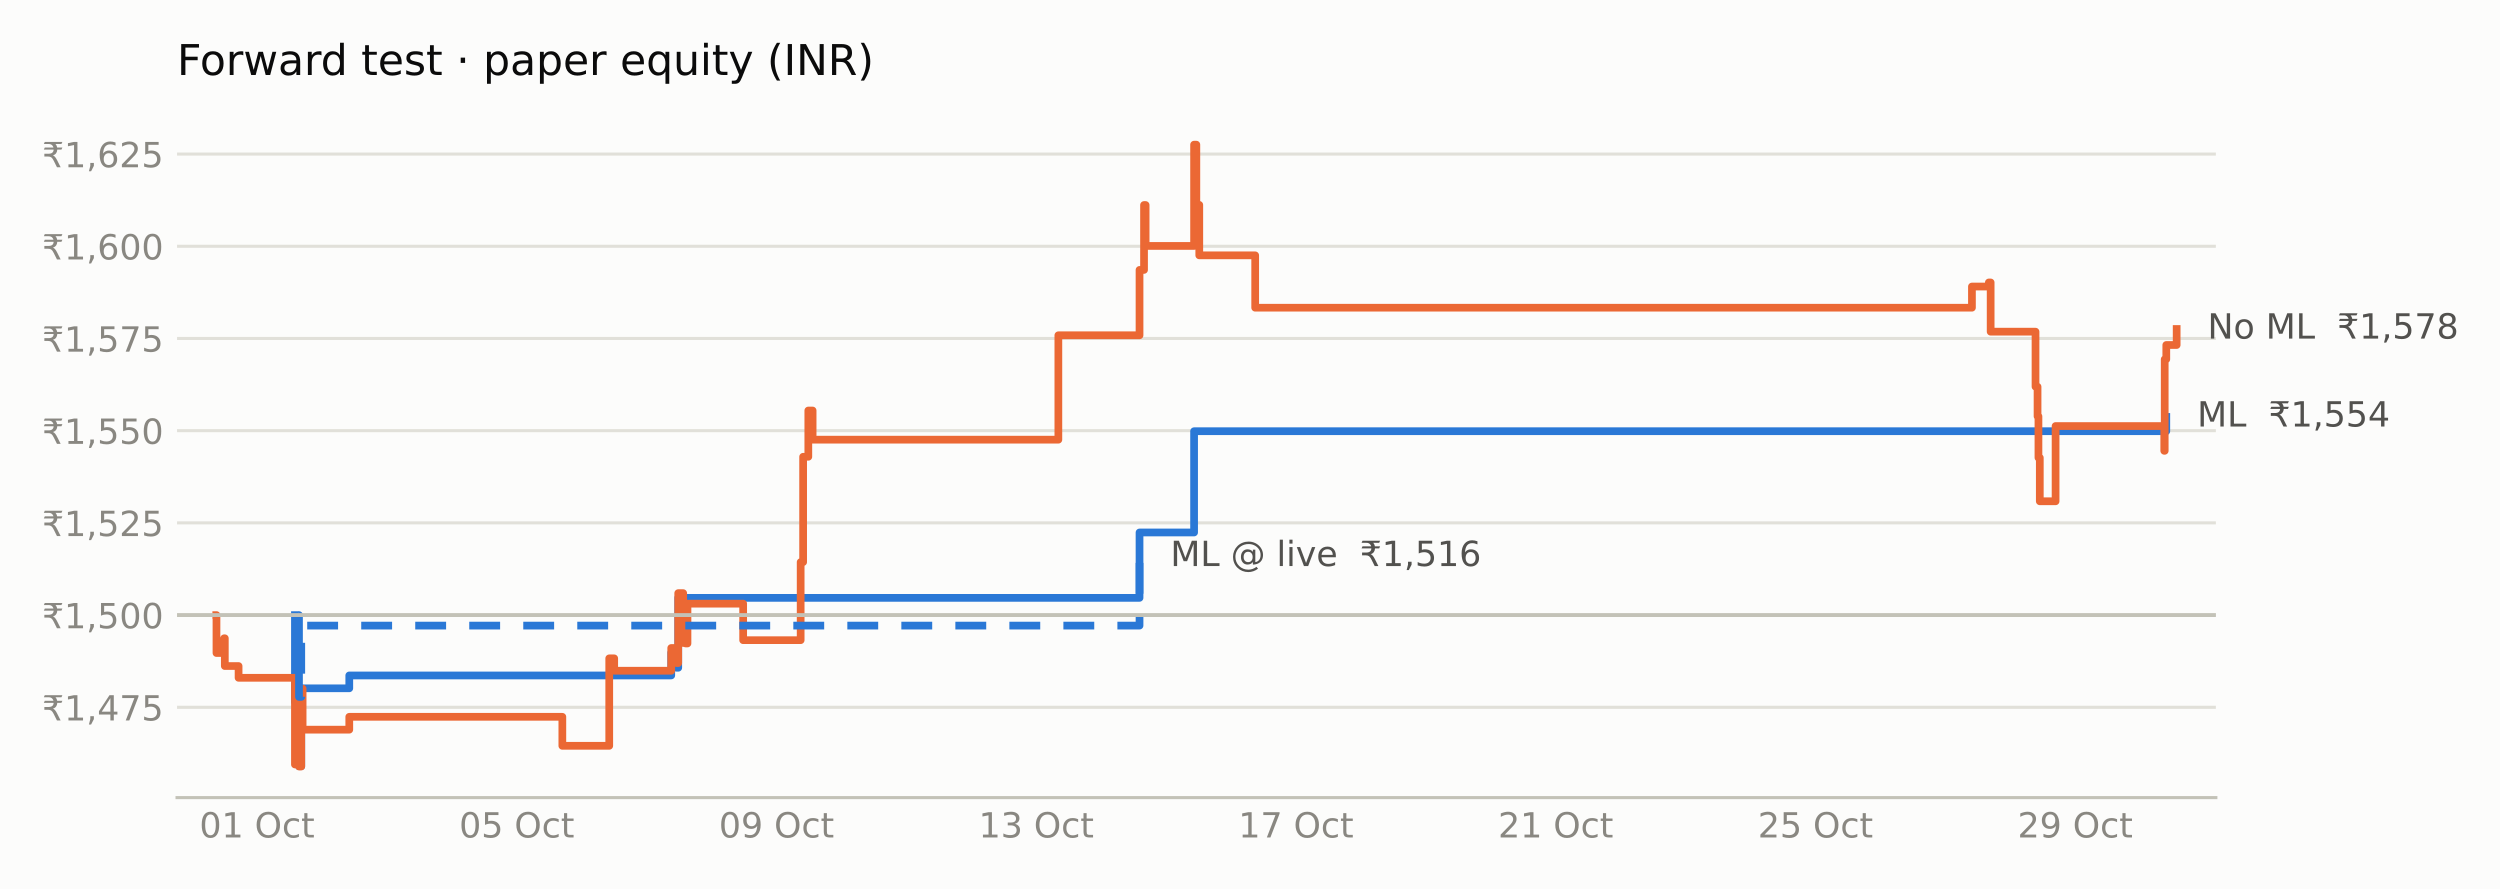
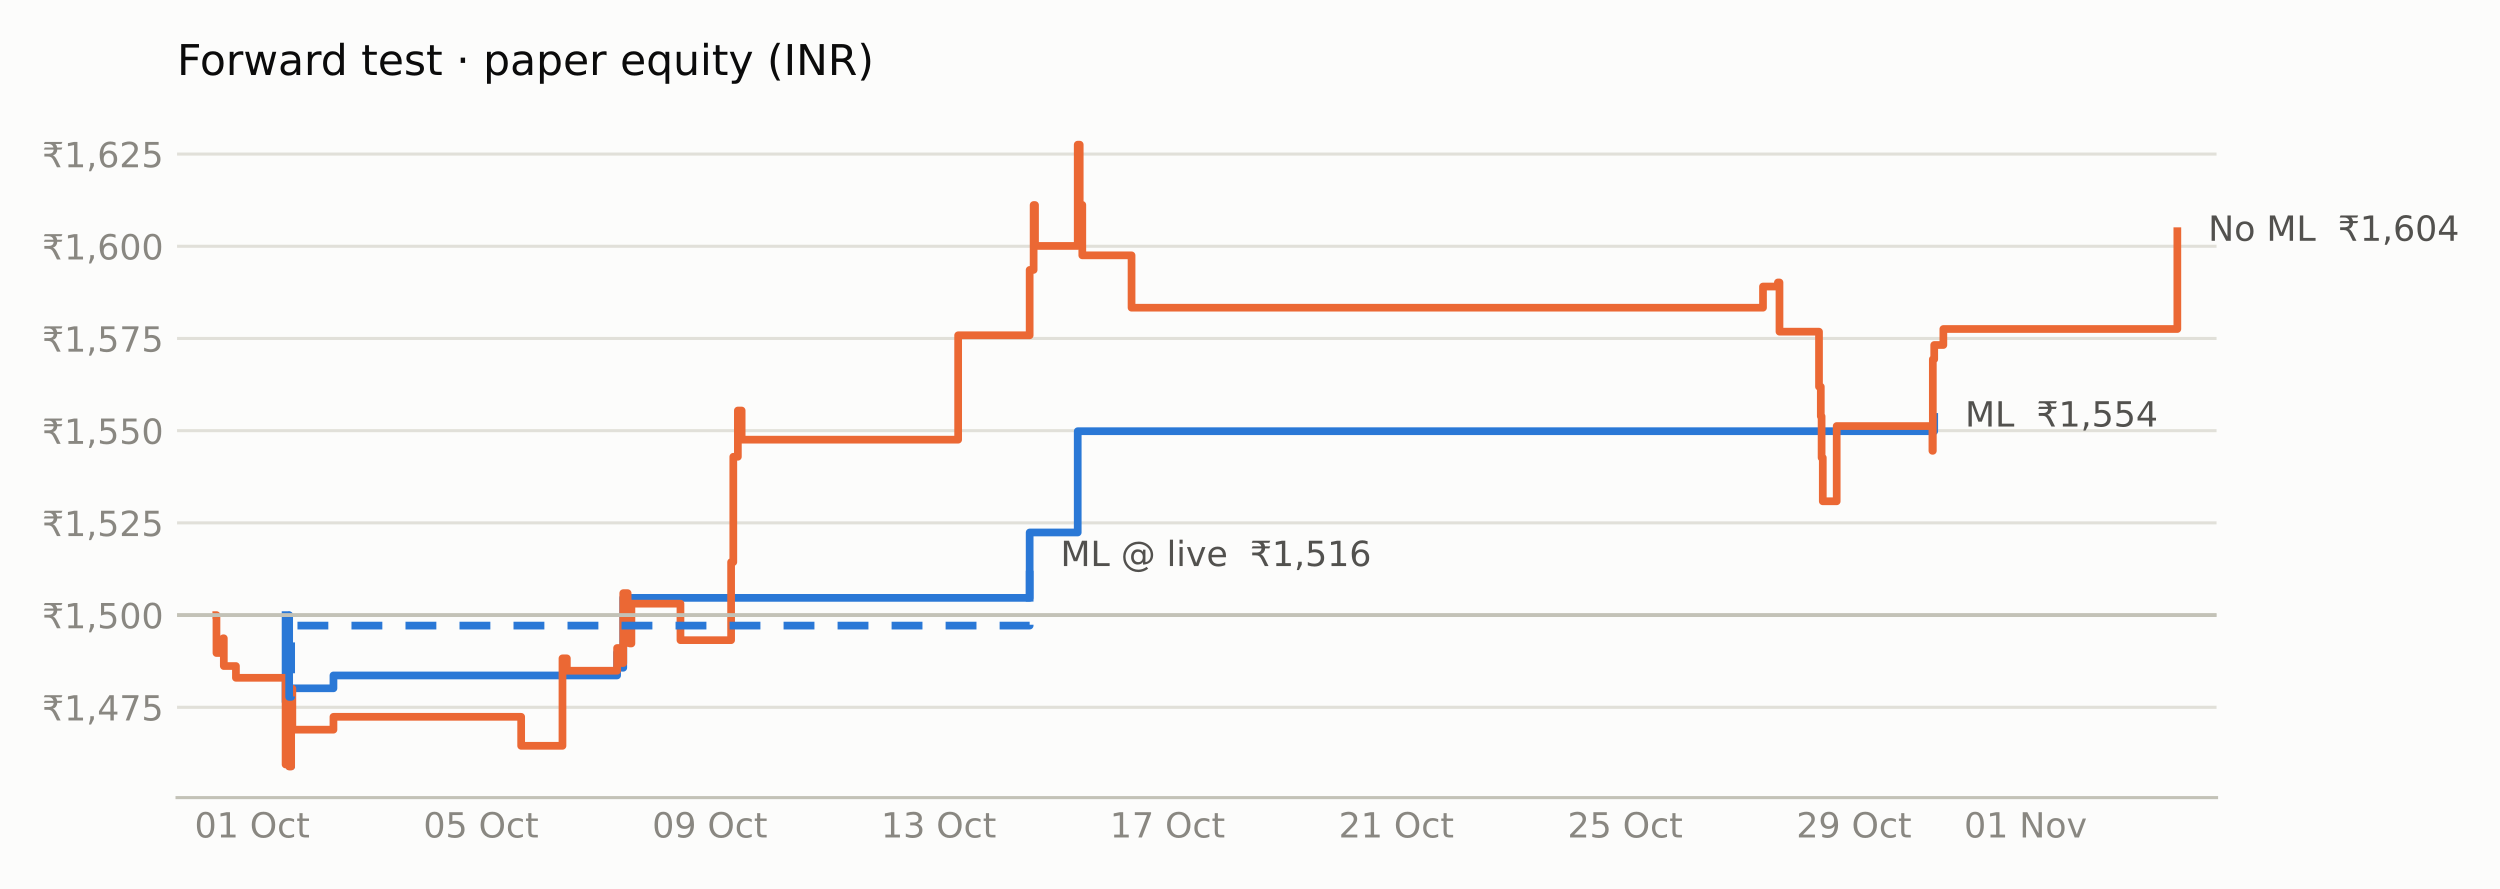
<svg xmlns="http://www.w3.org/2000/svg" xmlns:xlink="http://www.w3.org/1999/xlink" width="648pt" height="230.4pt" viewBox="0 0 648 230.4" version="1.1">
  <defs>
    <style type="text/css">*{stroke-linejoin: round; stroke-linecap: butt}</style>
  </defs>
  <g id="figure_1">
    <g id="patch_1">
      <path d="M 0 230.4  L 648 230.4  L 648 0  L 0 0  z " style="fill: #fcfcfb" />
    </g>
    <g id="axes_1">
      <g id="patch_2">
-         <path d="M 45.89 206.74  L 574.352 206.74  L 574.352 29.44  L 45.89 29.44  z " style="fill: #fcfcfb" />
+         <path d="M 45.89 206.74  L 574.532 206.74  L 574.532 29.44  L 45.89 29.44  z " style="fill: #fcfcfb" />
      </g>
      <g id="matplotlib.axis_1">
        <g id="xtick_1">
          <g id="line2d_1" />
          <g id="text_1">
-             <g style="fill: #898781" transform="translate(51.69321 217.0786) scale(0.09 -0.09)">
+             <g style="fill: #898781" transform="translate(50.43777 217.0786) scale(0.09 -0.09)">
              <defs>
                <path id="DejaVuSans-30" d="M 2034 4250  Q 1547 4250 1301 3770  Q 1056 3291 1056 2328  Q 1056 1369 1301 889  Q 1547 409 2034 409  Q 2525 409 2770 889  Q 3016 1369 3016 2328  Q 3016 3291 2770 3770  Q 2525 4250 2034 4250  z M 2034 4750  Q 2819 4750 3233 4129  Q 3647 3509 3647 2328  Q 3647 1150 3233 529  Q 2819 -91 2034 -91  Q 1250 -91 836 529  Q 422 1150 422 2328  Q 422 3509 836 4129  Q 1250 4750 2034 4750  z " transform="scale(0.015625)" />
                <path id="DejaVuSans-31" d="M 794 531  L 1825 531  L 1825 4091  L 703 3866  L 703 4441  L 1819 4666  L 2450 4666  L 2450 531  L 3481 531  L 3481 0  L 794 0  L 794 531  z " transform="scale(0.015625)" />
                <path id="DejaVuSans-20" transform="scale(0.015625)" />
                <path id="DejaVuSans-4f" d="M 2522 4238  Q 1834 4238 1429 3725  Q 1025 3213 1025 2328  Q 1025 1447 1429 934  Q 1834 422 2522 422  Q 3209 422 3611 934  Q 4013 1447 4013 2328  Q 4013 3213 3611 3725  Q 3209 4238 2522 4238  z M 2522 4750  Q 3503 4750 4090 4092  Q 4678 3434 4678 2328  Q 4678 1225 4090 567  Q 3503 -91 2522 -91  Q 1538 -91 948 565  Q 359 1222 359 2328  Q 359 3434 948 4092  Q 1538 4750 2522 4750  z " transform="scale(0.015625)" />
                <path id="DejaVuSans-63" d="M 3122 3366  L 3122 2828  Q 2878 2963 2633 3030  Q 2388 3097 2138 3097  Q 1578 3097 1268 2742  Q 959 2388 959 1747  Q 959 1106 1268 751  Q 1578 397 2138 397  Q 2388 397 2633 464  Q 2878 531 3122 666  L 3122 134  Q 2881 22 2623 -34  Q 2366 -91 2075 -91  Q 1284 -91 818 406  Q 353 903 353 1747  Q 353 2603 823 3093  Q 1294 3584 2113 3584  Q 2378 3584 2631 3529  Q 2884 3475 3122 3366  z " transform="scale(0.015625)" />
                <path id="DejaVuSans-74" d="M 1172 4494  L 1172 3500  L 2356 3500  L 2356 3053  L 1172 3053  L 1172 1153  Q 1172 725 1289 603  Q 1406 481 1766 481  L 2356 481  L 2356 0  L 1766 0  Q 1100 0 847 248  Q 594 497 594 1153  L 594 3053  L 172 3053  L 172 3500  L 594 3500  L 594 4494  L 1172 4494  z " transform="scale(0.015625)" />
              </defs>
              <use xlink:href="#DejaVuSans-30" />
              <use xlink:href="#DejaVuSans-31" transform="translate(63.62305 0)" />
              <use xlink:href="#DejaVuSans-20" transform="translate(127.2461 0)" />
              <use xlink:href="#DejaVuSans-4f" transform="translate(159.0332 0)" />
              <use xlink:href="#DejaVuSans-63" transform="translate(237.7441 0)" />
              <use xlink:href="#DejaVuSans-74" transform="translate(292.7246 0)" />
            </g>
          </g>
        </g>
        <g id="xtick_2">
          <g id="line2d_2" />
          <g id="text_2">
-             <g style="fill: #898781" transform="translate(119.0162 217.0786) scale(0.09 -0.09)">
+             <g style="fill: #898781" transform="translate(109.7483 217.0786) scale(0.09 -0.09)">
              <defs>
                <path id="DejaVuSans-35" d="M 691 4666  L 3169 4666  L 3169 4134  L 1269 4134  L 1269 2991  Q 1406 3038 1543 3061  Q 1681 3084 1819 3084  Q 2600 3084 3056 2656  Q 3513 2228 3513 1497  Q 3513 744 3044 326  Q 2575 -91 1722 -91  Q 1428 -91 1123 -41  Q 819 9 494 109  L 494 744  Q 775 591 1075 516  Q 1375 441 1709 441  Q 2250 441 2565 725  Q 2881 1009 2881 1497  Q 2881 1984 2565 2268  Q 2250 2553 1709 2553  Q 1456 2553 1204 2497  Q 953 2441 691 2322  L 691 4666  z " transform="scale(0.015625)" />
              </defs>
              <use xlink:href="#DejaVuSans-30" />
              <use xlink:href="#DejaVuSans-35" transform="translate(63.62305 0)" />
              <use xlink:href="#DejaVuSans-20" transform="translate(127.2461 0)" />
              <use xlink:href="#DejaVuSans-4f" transform="translate(159.0332 0)" />
              <use xlink:href="#DejaVuSans-63" transform="translate(237.7441 0)" />
              <use xlink:href="#DejaVuSans-74" transform="translate(292.7246 0)" />
            </g>
          </g>
        </g>
        <g id="xtick_3">
          <g id="line2d_3" />
          <g id="text_3">
-             <g style="fill: #898781" transform="translate(186.3392 217.0786) scale(0.09 -0.09)">
+             <g style="fill: #898781" transform="translate(169.0589 217.0786) scale(0.09 -0.09)">
              <defs>
                <path id="DejaVuSans-39" d="M 703 97  L 703 672  Q 941 559 1184 500  Q 1428 441 1663 441  Q 2288 441 2617 861  Q 2947 1281 2994 2138  Q 2813 1869 2534 1725  Q 2256 1581 1919 1581  Q 1219 1581 811 2004  Q 403 2428 403 3163  Q 403 3881 828 4315  Q 1253 4750 1959 4750  Q 2769 4750 3195 4129  Q 3622 3509 3622 2328  Q 3622 1225 3098 567  Q 2575 -91 1691 -91  Q 1453 -91 1209 -44  Q 966 3 703 97  z M 1959 2075  Q 2384 2075 2632 2365  Q 2881 2656 2881 3163  Q 2881 3666 2632 3958  Q 2384 4250 1959 4250  Q 1534 4250 1286 3958  Q 1038 3666 1038 3163  Q 1038 2656 1286 2365  Q 1534 2075 1959 2075  z " transform="scale(0.015625)" />
              </defs>
              <use xlink:href="#DejaVuSans-30" />
              <use xlink:href="#DejaVuSans-39" transform="translate(63.62305 0)" />
              <use xlink:href="#DejaVuSans-20" transform="translate(127.2461 0)" />
              <use xlink:href="#DejaVuSans-4f" transform="translate(159.0332 0)" />
              <use xlink:href="#DejaVuSans-63" transform="translate(237.7441 0)" />
              <use xlink:href="#DejaVuSans-74" transform="translate(292.7246 0)" />
            </g>
          </g>
        </g>
        <g id="xtick_4">
          <g id="line2d_4" />
          <g id="text_4">
-             <g style="fill: #898781" transform="translate(253.6623 217.0786) scale(0.09 -0.09)">
+             <g style="fill: #898781" transform="translate(228.3694 217.0786) scale(0.09 -0.09)">
              <defs>
                <path id="DejaVuSans-33" d="M 2597 2516  Q 3050 2419 3304 2112  Q 3559 1806 3559 1356  Q 3559 666 3084 287  Q 2609 -91 1734 -91  Q 1441 -91 1130 -33  Q 819 25 488 141  L 488 750  Q 750 597 1062 519  Q 1375 441 1716 441  Q 2309 441 2620 675  Q 2931 909 2931 1356  Q 2931 1769 2642 2001  Q 2353 2234 1838 2234  L 1294 2234  L 1294 2753  L 1863 2753  Q 2328 2753 2575 2939  Q 2822 3125 2822 3475  Q 2822 3834 2567 4026  Q 2313 4219 1838 4219  Q 1578 4219 1281 4162  Q 984 4106 628 3988  L 628 4550  Q 988 4650 1302 4700  Q 1616 4750 1894 4750  Q 2613 4750 3031 4423  Q 3450 4097 3450 3541  Q 3450 3153 3228 2886  Q 3006 2619 2597 2516  z " transform="scale(0.015625)" />
              </defs>
              <use xlink:href="#DejaVuSans-31" />
              <use xlink:href="#DejaVuSans-33" transform="translate(63.62305 0)" />
              <use xlink:href="#DejaVuSans-20" transform="translate(127.2461 0)" />
              <use xlink:href="#DejaVuSans-4f" transform="translate(159.0332 0)" />
              <use xlink:href="#DejaVuSans-63" transform="translate(237.7441 0)" />
              <use xlink:href="#DejaVuSans-74" transform="translate(292.7246 0)" />
            </g>
          </g>
        </g>
        <g id="xtick_5">
          <g id="line2d_5" />
          <g id="text_5">
-             <g style="fill: #898781" transform="translate(320.9853 217.0786) scale(0.09 -0.09)">
+             <g style="fill: #898781" transform="translate(287.68 217.0786) scale(0.09 -0.09)">
              <defs>
                <path id="DejaVuSans-37" d="M 525 4666  L 3525 4666  L 3525 4397  L 1831 0  L 1172 0  L 2766 4134  L 525 4134  L 525 4666  z " transform="scale(0.015625)" />
              </defs>
              <use xlink:href="#DejaVuSans-31" />
              <use xlink:href="#DejaVuSans-37" transform="translate(63.62305 0)" />
              <use xlink:href="#DejaVuSans-20" transform="translate(127.2461 0)" />
              <use xlink:href="#DejaVuSans-4f" transform="translate(159.0332 0)" />
              <use xlink:href="#DejaVuSans-63" transform="translate(237.7441 0)" />
              <use xlink:href="#DejaVuSans-74" transform="translate(292.7246 0)" />
            </g>
          </g>
        </g>
        <g id="xtick_6">
          <g id="line2d_6" />
          <g id="text_6">
-             <g style="fill: #898781" transform="translate(388.3083 217.0786) scale(0.09 -0.09)">
+             <g style="fill: #898781" transform="translate(346.9905 217.0786) scale(0.09 -0.09)">
              <defs>
                <path id="DejaVuSans-32" d="M 1228 531  L 3431 531  L 3431 0  L 469 0  L 469 531  Q 828 903 1448 1529  Q 2069 2156 2228 2338  Q 2531 2678 2651 2914  Q 2772 3150 2772 3378  Q 2772 3750 2511 3984  Q 2250 4219 1831 4219  Q 1534 4219 1204 4116  Q 875 4013 500 3803  L 500 4441  Q 881 4594 1212 4672  Q 1544 4750 1819 4750  Q 2544 4750 2975 4387  Q 3406 4025 3406 3419  Q 3406 3131 3298 2873  Q 3191 2616 2906 2266  Q 2828 2175 2409 1742  Q 1991 1309 1228 531  z " transform="scale(0.015625)" />
              </defs>
              <use xlink:href="#DejaVuSans-32" />
              <use xlink:href="#DejaVuSans-31" transform="translate(63.62305 0)" />
              <use xlink:href="#DejaVuSans-20" transform="translate(127.2461 0)" />
              <use xlink:href="#DejaVuSans-4f" transform="translate(159.0332 0)" />
              <use xlink:href="#DejaVuSans-63" transform="translate(237.7441 0)" />
              <use xlink:href="#DejaVuSans-74" transform="translate(292.7246 0)" />
            </g>
          </g>
        </g>
        <g id="xtick_7">
          <g id="line2d_7" />
          <g id="text_7">
-             <g style="fill: #898781" transform="translate(455.6313 217.0786) scale(0.09 -0.09)">
+             <g style="fill: #898781" transform="translate(406.301 217.0786) scale(0.09 -0.09)">
              <use xlink:href="#DejaVuSans-32" />
              <use xlink:href="#DejaVuSans-35" transform="translate(63.62305 0)" />
              <use xlink:href="#DejaVuSans-20" transform="translate(127.2461 0)" />
              <use xlink:href="#DejaVuSans-4f" transform="translate(159.0332 0)" />
              <use xlink:href="#DejaVuSans-63" transform="translate(237.7441 0)" />
              <use xlink:href="#DejaVuSans-74" transform="translate(292.7246 0)" />
            </g>
          </g>
        </g>
        <g id="xtick_8">
          <g id="line2d_8" />
          <g id="text_8">
-             <g style="fill: #898781" transform="translate(522.9543 217.0786) scale(0.09 -0.09)">
+             <g style="fill: #898781" transform="translate(465.6116 217.0786) scale(0.09 -0.09)">
              <use xlink:href="#DejaVuSans-32" />
              <use xlink:href="#DejaVuSans-39" transform="translate(63.62305 0)" />
              <use xlink:href="#DejaVuSans-20" transform="translate(127.2461 0)" />
              <use xlink:href="#DejaVuSans-4f" transform="translate(159.0332 0)" />
              <use xlink:href="#DejaVuSans-63" transform="translate(237.7441 0)" />
              <use xlink:href="#DejaVuSans-74" transform="translate(292.7246 0)" />
            </g>
          </g>
        </g>
+         <g id="xtick_9">
+           <g id="line2d_9" />
+           <g id="text_9">
+             <g style="fill: #898781" transform="translate(509.0918 217.0786) scale(0.09 -0.09)">
+               <defs>
+                 <path id="DejaVuSans-4e" d="M 628 4666  L 1478 4666  L 3547 763  L 3547 4666  L 4159 4666  L 4159 0  L 3309 0  L 1241 3903  L 1241 0  L 628 0  L 628 4666  z " transform="scale(0.015625)" />
+                 <path id="DejaVuSans-6f" d="M 1959 3097  Q 1497 3097 1228 2736  Q 959 2375 959 1747  Q 959 1119 1226 758  Q 1494 397 1959 397  Q 2419 397 2687 759  Q 2956 1122 2956 1747  Q 2956 2369 2687 2733  Q 2419 3097 1959 3097  z M 1959 3584  Q 2709 3584 3137 3096  Q 3566 2609 3566 1747  Q 3566 888 3137 398  Q 2709 -91 1959 -91  Q 1206 -91 779 398  Q 353 888 353 1747  Q 353 2609 779 3096  Q 1206 3584 1959 3584  z " transform="scale(0.015625)" />
+                 <path id="DejaVuSans-76" d="M 191 3500  L 800 3500  L 1894 563  L 2988 3500  L 3597 3500  L 2284 0  L 1503 0  L 191 3500  z " transform="scale(0.015625)" />
+               </defs>
+               <use xlink:href="#DejaVuSans-30" />
+               <use xlink:href="#DejaVuSans-31" transform="translate(63.62305 0)" />
+               <use xlink:href="#DejaVuSans-20" transform="translate(127.2461 0)" />
+               <use xlink:href="#DejaVuSans-4e" transform="translate(159.0332 0)" />
+               <use xlink:href="#DejaVuSans-6f" transform="translate(233.8379 0)" />
+               <use xlink:href="#DejaVuSans-76" transform="translate(295.0195 0)" />
+             </g>
+           </g>
+         </g>
      </g>
      <g id="matplotlib.axis_2">
        <g id="ytick_1">
-           <g id="line2d_9">
-             <path d="M 45.89 183.332  L 574.352 183.332  " clip-path="url(#pe109ed3dd5)" style="fill: none; stroke: #e1e0d9; stroke-width: 0.8; stroke-linecap: square" />
-           </g>
-           <g id="line2d_10" />
-           <g id="text_9">
+           <g id="line2d_10">
+             <path d="M 45.89 183.332  L 574.532 183.332  " clip-path="url(#pa5b1303367)" style="fill: none; stroke: #e1e0d9; stroke-width: 0.8; stroke-linecap: square" />
+           </g>
+           <g id="line2d_11" />
+           <g id="text_10">
            <g style="fill: #898781" transform="translate(10.89844 186.7514) scale(0.09 -0.09)">
              <defs>
                <path id="DejaVuSans-20b9" d="M 331 4281  L 503 4666  L 3747 4666  L 3575 4281  L 2469 4281  Q 2716 4038 2781 3634  L 3747 3634  L 3575 3250  L 2806 3250  Q 2791 2856 2600 2591  Q 2397 2300 2006 2188  Q 2209 2119 2400 1894  Q 2584 1681 2788 1275  L 3428 0  L 2750 0  L 2153 1197  Q 1919 1669 1706 1819  Q 1488 1972 1113 1972  L 425 1972  L 425 2491  L 1219 2491  Q 1675 2491 1906 2700  Q 2119 2894 2138 3250  L 331 3250  L 503 3634  L 2103 3634  Q 2047 3844 1906 4006  Q 1675 4281 1219 4281  L 331 4281  z " transform="scale(0.015625)" />
                <path id="DejaVuSans-2c" d="M 750 794  L 1409 794  L 1409 256  L 897 -744  L 494 -744  L 750 256  L 750 794  z " transform="scale(0.015625)" />
                <path id="DejaVuSans-34" d="M 2419 4116  L 825 1625  L 2419 1625  L 2419 4116  z M 2253 4666  L 3047 4666  L 3047 1625  L 3713 1625  L 3713 1100  L 3047 1100  L 3047 0  L 2419 0  L 2419 1100  L 313 1100  L 313 1709  L 2253 4666  z " transform="scale(0.015625)" />
              </defs>
              <use xlink:href="#DejaVuSans-20b9" />
              <use xlink:href="#DejaVuSans-31" transform="translate(63.62305 0)" />
              <use xlink:href="#DejaVuSans-2c" transform="translate(127.2461 0)" />
              <use xlink:href="#DejaVuSans-34" transform="translate(159.0332 0)" />
              <use xlink:href="#DejaVuSans-37" transform="translate(222.6562 0)" />
              <use xlink:href="#DejaVuSans-35" transform="translate(286.2793 0)" />
            </g>
          </g>
        </g>
        <g id="ytick_2">
-           <g id="line2d_11">
-             <path d="M 45.89 159.432  L 574.352 159.432  " clip-path="url(#pe109ed3dd5)" style="fill: none; stroke: #e1e0d9; stroke-width: 0.8; stroke-linecap: square" />
-           </g>
-           <g id="line2d_12" />
-           <g id="text_10">
+           <g id="line2d_12">
+             <path d="M 45.89 159.432  L 574.532 159.432  " clip-path="url(#pa5b1303367)" style="fill: none; stroke: #e1e0d9; stroke-width: 0.8; stroke-linecap: square" />
+           </g>
+           <g id="line2d_13" />
+           <g id="text_11">
            <g style="fill: #898781" transform="translate(10.89844 162.851) scale(0.09 -0.09)">
              <use xlink:href="#DejaVuSans-20b9" />
              <use xlink:href="#DejaVuSans-31" transform="translate(63.62305 0)" />
              <use xlink:href="#DejaVuSans-2c" transform="translate(127.2461 0)" />
              <use xlink:href="#DejaVuSans-35" transform="translate(159.0332 0)" />
              <use xlink:href="#DejaVuSans-30" transform="translate(222.6562 0)" />
              <use xlink:href="#DejaVuSans-30" transform="translate(286.2793 0)" />
            </g>
          </g>
        </g>
        <g id="ytick_3">
-           <g id="line2d_13">
-             <path d="M 45.89 135.531  L 574.352 135.531  " clip-path="url(#pe109ed3dd5)" style="fill: none; stroke: #e1e0d9; stroke-width: 0.8; stroke-linecap: square" />
-           </g>
-           <g id="line2d_14" />
-           <g id="text_11">
+           <g id="line2d_14">
+             <path d="M 45.89 135.531  L 574.532 135.531  " clip-path="url(#pa5b1303367)" style="fill: none; stroke: #e1e0d9; stroke-width: 0.8; stroke-linecap: square" />
+           </g>
+           <g id="line2d_15" />
+           <g id="text_12">
            <g style="fill: #898781" transform="translate(10.89844 138.9506) scale(0.09 -0.09)">
              <use xlink:href="#DejaVuSans-20b9" />
              <use xlink:href="#DejaVuSans-31" transform="translate(63.62305 0)" />
              <use xlink:href="#DejaVuSans-2c" transform="translate(127.2461 0)" />
              <use xlink:href="#DejaVuSans-35" transform="translate(159.0332 0)" />
              <use xlink:href="#DejaVuSans-32" transform="translate(222.6562 0)" />
              <use xlink:href="#DejaVuSans-35" transform="translate(286.2793 0)" />
            </g>
          </g>
        </g>
        <g id="ytick_4">
-           <g id="line2d_15">
-             <path d="M 45.89 111.631  L 574.352 111.631  " clip-path="url(#pe109ed3dd5)" style="fill: none; stroke: #e1e0d9; stroke-width: 0.8; stroke-linecap: square" />
-           </g>
-           <g id="line2d_16" />
-           <g id="text_12">
+           <g id="line2d_16">
+             <path d="M 45.89 111.631  L 574.532 111.631  " clip-path="url(#pa5b1303367)" style="fill: none; stroke: #e1e0d9; stroke-width: 0.8; stroke-linecap: square" />
+           </g>
+           <g id="line2d_17" />
+           <g id="text_13">
            <g style="fill: #898781" transform="translate(10.89844 115.0502) scale(0.09 -0.09)">
              <use xlink:href="#DejaVuSans-20b9" />
              <use xlink:href="#DejaVuSans-31" transform="translate(63.62305 0)" />
              <use xlink:href="#DejaVuSans-2c" transform="translate(127.2461 0)" />
              <use xlink:href="#DejaVuSans-35" transform="translate(159.0332 0)" />
              <use xlink:href="#DejaVuSans-35" transform="translate(222.6562 0)" />
              <use xlink:href="#DejaVuSans-30" transform="translate(286.2793 0)" />
            </g>
          </g>
        </g>
        <g id="ytick_5">
-           <g id="line2d_17">
-             <path d="M 45.89 87.731  L 574.352 87.731  " clip-path="url(#pe109ed3dd5)" style="fill: none; stroke: #e1e0d9; stroke-width: 0.8; stroke-linecap: square" />
-           </g>
-           <g id="line2d_18" />
-           <g id="text_13">
+           <g id="line2d_18">
+             <path d="M 45.89 87.731  L 574.532 87.731  " clip-path="url(#pa5b1303367)" style="fill: none; stroke: #e1e0d9; stroke-width: 0.8; stroke-linecap: square" />
+           </g>
+           <g id="line2d_19" />
+           <g id="text_14">
            <g style="fill: #898781" transform="translate(10.89844 91.14983) scale(0.09 -0.09)">
              <use xlink:href="#DejaVuSans-20b9" />
              <use xlink:href="#DejaVuSans-31" transform="translate(63.62305 0)" />
              <use xlink:href="#DejaVuSans-2c" transform="translate(127.2461 0)" />
              <use xlink:href="#DejaVuSans-35" transform="translate(159.0332 0)" />
              <use xlink:href="#DejaVuSans-37" transform="translate(222.6562 0)" />
              <use xlink:href="#DejaVuSans-35" transform="translate(286.2793 0)" />
            </g>
          </g>
        </g>
        <g id="ytick_6">
-           <g id="line2d_19">
-             <path d="M 45.89 63.83  L 574.352 63.83  " clip-path="url(#pe109ed3dd5)" style="fill: none; stroke: #e1e0d9; stroke-width: 0.8; stroke-linecap: square" />
-           </g>
-           <g id="line2d_20" />
-           <g id="text_14">
+           <g id="line2d_20">
+             <path d="M 45.89 63.83  L 574.532 63.83  " clip-path="url(#pa5b1303367)" style="fill: none; stroke: #e1e0d9; stroke-width: 0.8; stroke-linecap: square" />
+           </g>
+           <g id="line2d_21" />
+           <g id="text_15">
            <g style="fill: #898781" transform="translate(10.89844 67.24944) scale(0.09 -0.09)">
              <defs>
                <path id="DejaVuSans-36" d="M 2113 2584  Q 1688 2584 1439 2293  Q 1191 2003 1191 1497  Q 1191 994 1439 701  Q 1688 409 2113 409  Q 2538 409 2786 701  Q 3034 994 3034 1497  Q 3034 2003 2786 2293  Q 2538 2584 2113 2584  z M 3366 4563  L 3366 3988  Q 3128 4100 2886 4159  Q 2644 4219 2406 4219  Q 1781 4219 1451 3797  Q 1122 3375 1075 2522  Q 1259 2794 1537 2939  Q 1816 3084 2150 3084  Q 2853 3084 3261 2657  Q 3669 2231 3669 1497  Q 3669 778 3244 343  Q 2819 -91 2113 -91  Q 1303 -91 875 529  Q 447 1150 447 2328  Q 447 3434 972 4092  Q 1497 4750 2381 4750  Q 2619 4750 2861 4703  Q 3103 4656 3366 4563  z " transform="scale(0.015625)" />
              </defs>
              <use xlink:href="#DejaVuSans-20b9" />
              <use xlink:href="#DejaVuSans-31" transform="translate(63.62305 0)" />
              <use xlink:href="#DejaVuSans-2c" transform="translate(127.2461 0)" />
              <use xlink:href="#DejaVuSans-36" transform="translate(159.0332 0)" />
              <use xlink:href="#DejaVuSans-30" transform="translate(222.6562 0)" />
              <use xlink:href="#DejaVuSans-30" transform="translate(286.2793 0)" />
            </g>
          </g>
        </g>
        <g id="ytick_7">
-           <g id="line2d_21">
-             <path d="M 45.89 39.93  L 574.352 39.93  " clip-path="url(#pe109ed3dd5)" style="fill: none; stroke: #e1e0d9; stroke-width: 0.8; stroke-linecap: square" />
-           </g>
-           <g id="line2d_22" />
-           <g id="text_15">
+           <g id="line2d_22">
+             <path d="M 45.89 39.93  L 574.532 39.93  " clip-path="url(#pa5b1303367)" style="fill: none; stroke: #e1e0d9; stroke-width: 0.8; stroke-linecap: square" />
+           </g>
+           <g id="line2d_23" />
+           <g id="text_16">
            <g style="fill: #898781" transform="translate(10.89844 43.34906) scale(0.09 -0.09)">
              <use xlink:href="#DejaVuSans-20b9" />
              <use xlink:href="#DejaVuSans-31" transform="translate(63.62305 0)" />
              <use xlink:href="#DejaVuSans-2c" transform="translate(127.2461 0)" />
              <use xlink:href="#DejaVuSans-36" transform="translate(159.0332 0)" />
              <use xlink:href="#DejaVuSans-32" transform="translate(222.6562 0)" />
              <use xlink:href="#DejaVuSans-35" transform="translate(286.2793 0)" />
            </g>
          </g>
        </g>
      </g>
-       <g id="line2d_23">
-         <path d="M 76.448 159.432  L 76.448 159.432  L 76.448 181.9  L 76.974 181.9  L 76.974 177.919  L 77.5 177.919  L 77.5 198.6  L 78.085 198.6  L 78.085 178.406  L 90.532 178.406  L 90.532 175.074  L 173.985 175.074  L 173.985 169.183  L 175.387 169.183  L 175.387 173.084  L 175.797 173.084  L 175.797 154.962  L 295.365 154.962  L 295.365 138.019  L 309.508 138.019  L 309.508 111.772  L 561.501 111.772  L 561.501 108.075  " clip-path="url(#pe109ed3dd5)" style="fill: none; stroke: #2a78d6; stroke-width: 2; stroke-linecap: square" />
-       </g>
      <g id="line2d_24">
-         <path d="M 56.053 159.432  L 56.111 159.432  L 56.111 169.264  L 58.098 169.264  L 58.098 165.445  L 58.273 165.445  L 58.273 172.637  L 61.838 172.637  L 61.838 175.684  L 76.448 175.684  L 76.448 198.153  L 76.624 198.153  L 76.624 181.982  L 76.974 181.982  L 76.974 178  L 77.5 178  L 77.5 198.681  L 78.085 198.681  L 78.085 178.487  L 78.435 178.487  L 78.435 189.133  L 90.532 189.133  L 90.532 185.801  L 145.758 185.801  L 145.758 193.318  L 157.914 193.318  L 157.914 170.646  L 159.2 170.646  L 159.2 173.856  L 173.985 173.856  L 173.985 167.964  L 175.387 167.964  L 175.387 171.865  L 175.797 171.865  L 175.797 153.743  L 177.082 153.743  L 177.082 166.664  L 177.725 166.664  L 177.725 166.786  L 178.193 166.786  L 178.193 156.466  L 192.627 156.466  L 192.627 165.933  L 207.53 165.933  L 207.53 145.699  L 208.172 145.699  L 208.172 118.395  L 209.516 118.395  L 209.516 106.409  L 210.627 106.409  L 210.627 113.966  L 274.327 113.966  L 274.327 86.906  L 295.365 86.906  L 295.365 69.963  L 296.534 69.963  L 296.534 53.142  L 296.943 53.142  L 296.943 63.746  L 309.508 63.746  L 309.508 37.499  L 310.092 37.499  L 310.092 53.101  L 310.852 53.101  L 310.852 66.184  L 325.345 66.184  L 325.345 79.755  L 511.126 79.755  L 511.126 74.27  L 515.509 74.27  L 515.509 73.213  L 515.976 73.213  L 515.976 85.971  L 527.606 85.971  L 527.606 100.233  L 528.132 100.233  L 528.132 107.912  L 528.366 107.912  L 528.366 118.639  L 528.716 118.639  L 528.716 129.934  L 532.807 129.934  L 532.807 110.431  L 560.975 110.431  L 560.975 116.851  L 561.092 116.851  L 561.092 93.122  L 561.501 93.122  L 561.501 89.425  L 564.19 89.425  L 564.19 85.281  " clip-path="url(#pe109ed3dd5)" style="fill: none; stroke: #eb6834; stroke-width: 2; stroke-linecap: square" />
+         <path d="M 74.024 159.432  L 74.024 159.432  L 74.024 181.9  L 74.488 181.9  L 74.488 177.919  L 74.951 177.919  L 74.951 198.6  L 75.466 198.6  L 75.466 178.406  L 86.432 178.406  L 86.432 175.074  L 159.953 175.074  L 159.953 169.183  L 161.188 169.183  L 161.188 173.084  L 161.549 173.084  L 161.549 154.962  L 266.887 154.962  L 266.887 138.019  L 279.346 138.019  L 279.346 111.772  L 501.349 111.772  L 501.349 108.075  " clip-path="url(#pa5b1303367)" style="fill: none; stroke: #2a78d6; stroke-width: 2; stroke-linecap: square" />
      </g>
      <g id="line2d_25">
-         <path d="M 77.325 159.432  L 77.5 159.432  L 77.5 180.641  L 78.085 180.641  L 78.085 162.154  L 295.365 162.154  L 295.365 144.236  " clip-path="url(#pe109ed3dd5)" style="fill: none; stroke-dasharray: 8,6; stroke-dashoffset: 0; stroke: #2a78d6; stroke-width: 2" />
+         <path d="M 56.056 159.432  L 56.108 159.432  L 56.108 169.264  L 57.858 169.264  L 57.858 165.445  L 58.013 165.445  L 58.013 172.637  L 61.153 172.637  L 61.153 175.684  L 74.024 175.684  L 74.024 198.153  L 74.179 198.153  L 74.179 181.982  L 74.488 181.982  L 74.488 178  L 74.951 178  L 74.951 198.681  L 75.466 198.681  L 75.466 178.487  L 75.775 178.487  L 75.775 189.133  L 86.432 189.133  L 86.432 185.801  L 135.085 185.801  L 135.085 193.318  L 145.794 193.318  L 145.794 170.646  L 146.927 170.646  L 146.927 173.856  L 159.953 173.856  L 159.953 167.964  L 161.188 167.964  L 161.188 171.865  L 161.549 171.865  L 161.549 153.743  L 162.681 153.743  L 162.681 166.664  L 163.248 166.664  L 163.248 166.786  L 163.66 166.786  L 163.66 156.466  L 176.376 156.466  L 176.376 165.933  L 189.505 165.933  L 189.505 145.699  L 190.071 145.699  L 190.071 118.395  L 191.255 118.395  L 191.255 106.409  L 192.234 106.409  L 192.234 113.966  L 248.352 113.966  L 248.352 86.906  L 266.887 86.906  L 266.887 69.963  L 267.916 69.963  L 267.916 53.142  L 268.277 53.142  L 268.277 63.746  L 279.346 63.746  L 279.346 37.499  L 279.861 37.499  L 279.861 53.101  L 280.53 53.101  L 280.53 66.184  L 293.298 66.184  L 293.298 79.755  L 456.969 79.755  L 456.969 74.27  L 460.83 74.27  L 460.83 73.213  L 461.242 73.213  L 461.242 85.971  L 471.487 85.971  L 471.487 100.233  L 471.951 100.233  L 471.951 107.912  L 472.157 107.912  L 472.157 118.639  L 472.466 118.639  L 472.466 129.934  L 476.07 129.934  L 476.07 110.431  L 500.885 110.431  L 500.885 116.851  L 500.988 116.851  L 500.988 93.122  L 501.349 93.122  L 501.349 89.425  L 503.717 89.425  L 503.717 85.281  L 564.366 85.281  L 564.366 59.927  " clip-path="url(#pa5b1303367)" style="fill: none; stroke: #eb6834; stroke-width: 2; stroke-linecap: square" />
      </g>
      <g id="line2d_26">
-         <path d="M 45.89 159.432  L 574.352 159.432  " clip-path="url(#pe109ed3dd5)" style="fill: none; stroke: #c3c2b7; stroke-linecap: square" />
+         <path d="M 74.797 159.432  L 74.951 159.432  L 74.951 180.641  L 75.466 180.641  L 75.466 162.154  L 266.887 162.154  L 266.887 144.236  " clip-path="url(#pa5b1303367)" style="fill: none; stroke-dasharray: 8,6; stroke-dashoffset: 0; stroke: #2a78d6; stroke-width: 2" />
+       </g>
+       <g id="line2d_27">
+         <path d="M 45.89 159.432  L 574.532 159.432  " clip-path="url(#pa5b1303367)" style="fill: none; stroke: #c3c2b7; stroke-linecap: square" />
      </g>
      <g id="patch_3">
-         <path d="M 45.89 206.74  L 574.352 206.74  " style="fill: none; stroke: #c3c2b7; stroke-width: 0.8; stroke-linejoin: miter; stroke-linecap: square" />
-       </g>
-       <g id="text_16">
-         <g style="fill: #52514e" transform="translate(303.365 146.7193) scale(0.09 -0.09)">
+         <path d="M 45.89 206.74  L 574.532 206.74  " style="fill: none; stroke: #c3c2b7; stroke-width: 0.8; stroke-linejoin: miter; stroke-linecap: square" />
+       </g>
+       <g id="text_17">
+         <g style="fill: #52514e" transform="translate(274.8867 146.7193) scale(0.09 -0.09)">
          <defs>
            <path id="DejaVuSans-4d" d="M 628 4666  L 1569 4666  L 2759 1491  L 3956 4666  L 4897 4666  L 4897 0  L 4281 0  L 4281 4097  L 3078 897  L 2444 897  L 1241 4097  L 1241 0  L 628 0  L 628 4666  z " transform="scale(0.015625)" />
            <path id="DejaVuSans-4c" d="M 628 4666  L 1259 4666  L 1259 531  L 3531 531  L 3531 0  L 628 0  L 628 4666  z " transform="scale(0.015625)" />
            <path id="DejaVuSans-40" d="M 2381 1678  Q 2381 1231 2603 976  Q 2825 722 3213 722  Q 3597 722 3817 978  Q 4038 1234 4038 1678  Q 4038 2116 3813 2373  Q 3588 2631 3206 2631  Q 2828 2631 2604 2375  Q 2381 2119 2381 1678  z M 4084 744  Q 3897 503 3655 389  Q 3413 275 3091 275  Q 2553 275 2217 664  Q 1881 1053 1881 1678  Q 1881 2303 2218 2693  Q 2556 3084 3091 3084  Q 3413 3084 3656 2967  Q 3900 2850 4084 2613  L 4084 3022  L 4531 3022  L 4531 722  Q 4988 791 5245 1139  Q 5503 1488 5503 2041  Q 5503 2375 5404 2669  Q 5306 2963 5106 3213  Q 4781 3622 4314 3839  Q 3847 4056 3297 4056  Q 2913 4056 2559 3954  Q 2206 3853 1906 3653  Q 1416 3334 1139 2817  Q 863 2300 863 1697  Q 863 1200 1042 765  Q 1222 331 1563 0  Q 1891 -325 2322 -495  Q 2753 -666 3244 -666  Q 3647 -666 4036 -530  Q 4425 -394 4750 -141  L 5031 -488  Q 4641 -791 4180 -952  Q 3719 -1113 3244 -1113  Q 2666 -1113 2153 -908  Q 1641 -703 1241 -313  Q 841 78 631 592  Q 422 1106 422 1697  Q 422 2266 634 2781  Q 847 3297 1241 3688  Q 1644 4084 2172 4295  Q 2700 4506 3291 4506  Q 3953 4506 4520 4234  Q 5088 3963 5472 3463  Q 5706 3156 5829 2797  Q 5953 2438 5953 2053  Q 5953 1231 5456 756  Q 4959 281 4084 263  L 4084 744  z " transform="scale(0.015625)" />
            <path id="DejaVuSans-6c" d="M 603 4863  L 1178 4863  L 1178 0  L 603 0  L 603 4863  z " transform="scale(0.015625)" />
            <path id="DejaVuSans-69" d="M 603 3500  L 1178 3500  L 1178 0  L 603 0  L 603 3500  z M 603 4863  L 1178 4863  L 1178 4134  L 603 4134  L 603 4863  z " transform="scale(0.015625)" />
-             <path id="DejaVuSans-76" d="M 191 3500  L 800 3500  L 1894 563  L 2988 3500  L 3597 3500  L 2284 0  L 1503 0  L 191 3500  z " transform="scale(0.015625)" />
            <path id="DejaVuSans-65" d="M 3597 1894  L 3597 1613  L 953 1613  Q 991 1019 1311 708  Q 1631 397 2203 397  Q 2534 397 2845 478  Q 3156 559 3463 722  L 3463 178  Q 3153 47 2828 -22  Q 2503 -91 2169 -91  Q 1331 -91 842 396  Q 353 884 353 1716  Q 353 2575 817 3079  Q 1281 3584 2069 3584  Q 2775 3584 3186 3129  Q 3597 2675 3597 1894  z M 3022 2063  Q 3016 2534 2758 2815  Q 2500 3097 2075 3097  Q 1594 3097 1305 2825  Q 1016 2553 972 2059  L 3022 2063  z " transform="scale(0.015625)" />
          </defs>
          <use xlink:href="#DejaVuSans-4d" />
          <use xlink:href="#DejaVuSans-4c" transform="translate(86.2793 0)" />
          <use xlink:href="#DejaVuSans-20" transform="translate(141.9922 0)" />
          <use xlink:href="#DejaVuSans-40" transform="translate(173.7793 0)" />
          <use xlink:href="#DejaVuSans-20" transform="translate(273.7793 0)" />
          <use xlink:href="#DejaVuSans-6c" transform="translate(305.5664 0)" />
          <use xlink:href="#DejaVuSans-69" transform="translate(333.3496 0)" />
          <use xlink:href="#DejaVuSans-76" transform="translate(361.1328 0)" />
          <use xlink:href="#DejaVuSans-65" transform="translate(420.3125 0)" />
          <use xlink:href="#DejaVuSans-20" transform="translate(481.8359 0)" />
          <use xlink:href="#DejaVuSans-20" transform="translate(513.623 0)" />
          <use xlink:href="#DejaVuSans-20b9" transform="translate(545.4102 0)" />
          <use xlink:href="#DejaVuSans-31" transform="translate(609.0332 0)" />
          <use xlink:href="#DejaVuSans-2c" transform="translate(672.6562 0)" />
          <use xlink:href="#DejaVuSans-35" transform="translate(704.4434 0)" />
          <use xlink:href="#DejaVuSans-31" transform="translate(768.0664 0)" />
          <use xlink:href="#DejaVuSans-36" transform="translate(831.6895 0)" />
        </g>
      </g>
-       <g id="text_17">
-         <g style="fill: #52514e" transform="translate(569.5013 110.558) scale(0.09 -0.09)">
+       <g id="text_18">
+         <g style="fill: #52514e" transform="translate(509.3487 110.558) scale(0.09 -0.09)">
          <use xlink:href="#DejaVuSans-4d" />
          <use xlink:href="#DejaVuSans-4c" transform="translate(86.2793 0)" />
          <use xlink:href="#DejaVuSans-20" transform="translate(141.9922 0)" />
          <use xlink:href="#DejaVuSans-20" transform="translate(173.7793 0)" />
          <use xlink:href="#DejaVuSans-20b9" transform="translate(205.5664 0)" />
          <use xlink:href="#DejaVuSans-31" transform="translate(269.1895 0)" />
          <use xlink:href="#DejaVuSans-2c" transform="translate(332.8125 0)" />
          <use xlink:href="#DejaVuSans-35" transform="translate(364.5996 0)" />
          <use xlink:href="#DejaVuSans-35" transform="translate(428.2227 0)" />
          <use xlink:href="#DejaVuSans-34" transform="translate(491.8457 0)" />
        </g>
      </g>
-       <g id="text_18">
-         <g style="fill: #52514e" transform="translate(572.1896 87.76418) scale(0.09 -0.09)">
-           <defs>
-             <path id="DejaVuSans-4e" d="M 628 4666  L 1478 4666  L 3547 763  L 3547 4666  L 4159 4666  L 4159 0  L 3309 0  L 1241 3903  L 1241 0  L 628 0  L 628 4666  z " transform="scale(0.015625)" />
-             <path id="DejaVuSans-6f" d="M 1959 3097  Q 1497 3097 1228 2736  Q 959 2375 959 1747  Q 959 1119 1226 758  Q 1494 397 1959 397  Q 2419 397 2687 759  Q 2956 1122 2956 1747  Q 2956 2369 2687 2733  Q 2419 3097 1959 3097  z M 1959 3584  Q 2709 3584 3137 3096  Q 3566 2609 3566 1747  Q 3566 888 3137 398  Q 2709 -91 1959 -91  Q 1206 -91 779 398  Q 353 888 353 1747  Q 353 2609 779 3096  Q 1206 3584 1959 3584  z " transform="scale(0.015625)" />
-             <path id="DejaVuSans-38" d="M 2034 2216  Q 1584 2216 1326 1975  Q 1069 1734 1069 1313  Q 1069 891 1326 650  Q 1584 409 2034 409  Q 2484 409 2743 651  Q 3003 894 3003 1313  Q 3003 1734 2745 1975  Q 2488 2216 2034 2216  z M 1403 2484  Q 997 2584 770 2862  Q 544 3141 544 3541  Q 544 4100 942 4425  Q 1341 4750 2034 4750  Q 2731 4750 3128 4425  Q 3525 4100 3525 3541  Q 3525 3141 3298 2862  Q 3072 2584 2669 2484  Q 3125 2378 3379 2068  Q 3634 1759 3634 1313  Q 3634 634 3220 271  Q 2806 -91 2034 -91  Q 1263 -91 848 271  Q 434 634 434 1313  Q 434 1759 690 2068  Q 947 2378 1403 2484  z M 1172 3481  Q 1172 3119 1398 2916  Q 1625 2713 2034 2713  Q 2441 2713 2670 2916  Q 2900 3119 2900 3481  Q 2900 3844 2670 4047  Q 2441 4250 2034 4250  Q 1625 4250 1398 4047  Q 1172 3844 1172 3481  z " transform="scale(0.015625)" />
-           </defs>
+       <g id="text_19">
+         <g style="fill: #52514e" transform="translate(572.3661 62.41065) scale(0.09 -0.09)">
          <use xlink:href="#DejaVuSans-4e" />
          <use xlink:href="#DejaVuSans-6f" transform="translate(74.80469 0)" />
          <use xlink:href="#DejaVuSans-20" transform="translate(135.9863 0)" />
          <use xlink:href="#DejaVuSans-4d" transform="translate(167.7734 0)" />
          <use xlink:href="#DejaVuSans-4c" transform="translate(254.0527 0)" />
          <use xlink:href="#DejaVuSans-20" transform="translate(309.7656 0)" />
          <use xlink:href="#DejaVuSans-20" transform="translate(341.5527 0)" />
          <use xlink:href="#DejaVuSans-20b9" transform="translate(373.3398 0)" />
          <use xlink:href="#DejaVuSans-31" transform="translate(436.9629 0)" />
          <use xlink:href="#DejaVuSans-2c" transform="translate(500.5859 0)" />
-           <use xlink:href="#DejaVuSans-35" transform="translate(532.373 0)" />
-           <use xlink:href="#DejaVuSans-37" transform="translate(595.9961 0)" />
-           <use xlink:href="#DejaVuSans-38" transform="translate(659.6191 0)" />
-         </g>
-       </g>
-       <g id="text_19">
+           <use xlink:href="#DejaVuSans-36" transform="translate(532.373 0)" />
+           <use xlink:href="#DejaVuSans-30" transform="translate(595.9961 0)" />
+           <use xlink:href="#DejaVuSans-34" transform="translate(659.6191 0)" />
+         </g>
+       </g>
+       <g id="text_20">
        <g style="fill: #0b0b0b" transform="translate(45.89 19.44) scale(0.11 -0.11)">
          <defs>
            <path id="DejaVuSans-46" d="M 628 4666  L 3309 4666  L 3309 4134  L 1259 4134  L 1259 2759  L 3109 2759  L 3109 2228  L 1259 2228  L 1259 0  L 628 0  L 628 4666  z " transform="scale(0.015625)" />
            <path id="DejaVuSans-72" d="M 2631 2963  Q 2534 3019 2420 3045  Q 2306 3072 2169 3072  Q 1681 3072 1420 2755  Q 1159 2438 1159 1844  L 1159 0  L 581 0  L 581 3500  L 1159 3500  L 1159 2956  Q 1341 3275 1631 3429  Q 1922 3584 2338 3584  Q 2397 3584 2469 3576  Q 2541 3569 2628 3553  L 2631 2963  z " transform="scale(0.015625)" />
            <path id="DejaVuSans-77" d="M 269 3500  L 844 3500  L 1563 769  L 2278 3500  L 2956 3500  L 3675 769  L 4391 3500  L 4966 3500  L 4050 0  L 3372 0  L 2619 2869  L 1863 0  L 1184 0  L 269 3500  z " transform="scale(0.015625)" />
            <path id="DejaVuSans-61" d="M 2194 1759  Q 1497 1759 1228 1600  Q 959 1441 959 1056  Q 959 750 1161 570  Q 1363 391 1709 391  Q 2188 391 2477 730  Q 2766 1069 2766 1631  L 2766 1759  L 2194 1759  z M 3341 1997  L 3341 0  L 2766 0  L 2766 531  Q 2569 213 2275 61  Q 1981 -91 1556 -91  Q 1019 -91 701 211  Q 384 513 384 1019  Q 384 1609 779 1909  Q 1175 2209 1959 2209  L 2766 2209  L 2766 2266  Q 2766 2663 2505 2880  Q 2244 3097 1772 3097  Q 1472 3097 1187 3025  Q 903 2953 641 2809  L 641 3341  Q 956 3463 1253 3523  Q 1550 3584 1831 3584  Q 2591 3584 2966 3190  Q 3341 2797 3341 1997  z " transform="scale(0.015625)" />
            <path id="DejaVuSans-64" d="M 2906 2969  L 2906 4863  L 3481 4863  L 3481 0  L 2906 0  L 2906 525  Q 2725 213 2448 61  Q 2172 -91 1784 -91  Q 1150 -91 751 415  Q 353 922 353 1747  Q 353 2572 751 3078  Q 1150 3584 1784 3584  Q 2172 3584 2448 3432  Q 2725 3281 2906 2969  z M 947 1747  Q 947 1113 1208 752  Q 1469 391 1925 391  Q 2381 391 2643 752  Q 2906 1113 2906 1747  Q 2906 2381 2643 2742  Q 2381 3103 1925 3103  Q 1469 3103 1208 2742  Q 947 2381 947 1747  z " transform="scale(0.015625)" />
            <path id="DejaVuSans-73" d="M 2834 3397  L 2834 2853  Q 2591 2978 2328 3040  Q 2066 3103 1784 3103  Q 1356 3103 1142 2972  Q 928 2841 928 2578  Q 928 2378 1081 2264  Q 1234 2150 1697 2047  L 1894 2003  Q 2506 1872 2764 1633  Q 3022 1394 3022 966  Q 3022 478 2636 193  Q 2250 -91 1575 -91  Q 1294 -91 989 -36  Q 684 19 347 128  L 347 722  Q 666 556 975 473  Q 1284 391 1588 391  Q 1994 391 2212 530  Q 2431 669 2431 922  Q 2431 1156 2273 1281  Q 2116 1406 1581 1522  L 1381 1569  Q 847 1681 609 1914  Q 372 2147 372 2553  Q 372 3047 722 3315  Q 1072 3584 1716 3584  Q 2034 3584 2315 3537  Q 2597 3491 2834 3397  z " transform="scale(0.015625)" />
            <path id="DejaVuSans-b7" d="M 684 2619  L 1344 2619  L 1344 1825  L 684 1825  L 684 2619  z " transform="scale(0.015625)" />
            <path id="DejaVuSans-70" d="M 1159 525  L 1159 -1331  L 581 -1331  L 581 3500  L 1159 3500  L 1159 2969  Q 1341 3281 1617 3432  Q 1894 3584 2278 3584  Q 2916 3584 3314 3078  Q 3713 2572 3713 1747  Q 3713 922 3314 415  Q 2916 -91 2278 -91  Q 1894 -91 1617 61  Q 1341 213 1159 525  z M 3116 1747  Q 3116 2381 2855 2742  Q 2594 3103 2138 3103  Q 1681 3103 1420 2742  Q 1159 2381 1159 1747  Q 1159 1113 1420 752  Q 1681 391 2138 391  Q 2594 391 2855 752  Q 3116 1113 3116 1747  z " transform="scale(0.015625)" />
            <path id="DejaVuSans-71" d="M 947 1747  Q 947 1113 1208 752  Q 1469 391 1925 391  Q 2381 391 2643 752  Q 2906 1113 2906 1747  Q 2906 2381 2643 2742  Q 2381 3103 1925 3103  Q 1469 3103 1208 2742  Q 947 2381 947 1747  z M 2906 525  Q 2725 213 2448 61  Q 2172 -91 1784 -91  Q 1150 -91 751 415  Q 353 922 353 1747  Q 353 2572 751 3078  Q 1150 3584 1784 3584  Q 2172 3584 2448 3432  Q 2725 3281 2906 2969  L 2906 3500  L 3481 3500  L 3481 -1331  L 2906 -1331  L 2906 525  z " transform="scale(0.015625)" />
            <path id="DejaVuSans-75" d="M 544 1381  L 544 3500  L 1119 3500  L 1119 1403  Q 1119 906 1312 657  Q 1506 409 1894 409  Q 2359 409 2629 706  Q 2900 1003 2900 1516  L 2900 3500  L 3475 3500  L 3475 0  L 2900 0  L 2900 538  Q 2691 219 2414 64  Q 2138 -91 1772 -91  Q 1169 -91 856 284  Q 544 659 544 1381  z M 1991 3584  L 1991 3584  z " transform="scale(0.015625)" />
            <path id="DejaVuSans-79" d="M 2059 -325  Q 1816 -950 1584 -1140  Q 1353 -1331 966 -1331  L 506 -1331  L 506 -850  L 844 -850  Q 1081 -850 1212 -737  Q 1344 -625 1503 -206  L 1606 56  L 191 3500  L 800 3500  L 1894 763  L 2988 3500  L 3597 3500  L 2059 -325  z " transform="scale(0.015625)" />
            <path id="DejaVuSans-28" d="M 1984 4856  Q 1566 4138 1362 3434  Q 1159 2731 1159 2009  Q 1159 1288 1364 580  Q 1569 -128 1984 -844  L 1484 -844  Q 1016 -109 783 600  Q 550 1309 550 2009  Q 550 2706 781 3412  Q 1013 4119 1484 4856  L 1984 4856  z " transform="scale(0.015625)" />
            <path id="DejaVuSans-49" d="M 628 4666  L 1259 4666  L 1259 0  L 628 0  L 628 4666  z " transform="scale(0.015625)" />
            <path id="DejaVuSans-52" d="M 2841 2188  Q 3044 2119 3236 1894  Q 3428 1669 3622 1275  L 4263 0  L 3584 0  L 2988 1197  Q 2756 1666 2539 1819  Q 2322 1972 1947 1972  L 1259 1972  L 1259 0  L 628 0  L 628 4666  L 2053 4666  Q 2853 4666 3247 4331  Q 3641 3997 3641 3322  Q 3641 2881 3436 2590  Q 3231 2300 2841 2188  z M 1259 4147  L 1259 2491  L 2053 2491  Q 2509 2491 2742 2702  Q 2975 2913 2975 3322  Q 2975 3731 2742 3939  Q 2509 4147 2053 4147  L 1259 4147  z " transform="scale(0.015625)" />
            <path id="DejaVuSans-29" d="M 513 4856  L 1013 4856  Q 1481 4119 1714 3412  Q 1947 2706 1947 2009  Q 1947 1309 1714 600  Q 1481 -109 1013 -844  L 513 -844  Q 928 -128 1133 580  Q 1338 1288 1338 2009  Q 1338 2731 1133 3434  Q 928 4138 513 4856  z " transform="scale(0.015625)" />
          </defs>
          <use xlink:href="#DejaVuSans-46" />
          <use xlink:href="#DejaVuSans-6f" transform="translate(53.89453 0)" />
          <use xlink:href="#DejaVuSans-72" transform="translate(115.0762 0)" />
          <use xlink:href="#DejaVuSans-77" transform="translate(156.1895 0)" />
          <use xlink:href="#DejaVuSans-61" transform="translate(237.9766 0)" />
          <use xlink:href="#DejaVuSans-72" transform="translate(299.2559 0)" />
          <use xlink:href="#DejaVuSans-64" transform="translate(338.6191 0)" />
          <use xlink:href="#DejaVuSans-20" transform="translate(402.0957 0)" />
          <use xlink:href="#DejaVuSans-74" transform="translate(433.8828 0)" />
          <use xlink:href="#DejaVuSans-65" transform="translate(473.0918 0)" />
          <use xlink:href="#DejaVuSans-73" transform="translate(534.6152 0)" />
          <use xlink:href="#DejaVuSans-74" transform="translate(586.7148 0)" />
          <use xlink:href="#DejaVuSans-20" transform="translate(625.9238 0)" />
          <use xlink:href="#DejaVuSans-b7" transform="translate(657.7109 0)" />
          <use xlink:href="#DejaVuSans-20" transform="translate(689.498 0)" />
          <use xlink:href="#DejaVuSans-70" transform="translate(721.2852 0)" />
          <use xlink:href="#DejaVuSans-61" transform="translate(784.7617 0)" />
          <use xlink:href="#DejaVuSans-70" transform="translate(846.041 0)" />
          <use xlink:href="#DejaVuSans-65" transform="translate(909.5176 0)" />
          <use xlink:href="#DejaVuSans-72" transform="translate(971.041 0)" />
          <use xlink:href="#DejaVuSans-20" transform="translate(1012.154 0)" />
          <use xlink:href="#DejaVuSans-65" transform="translate(1043.941 0)" />
          <use xlink:href="#DejaVuSans-71" transform="translate(1105.465 0)" />
          <use xlink:href="#DejaVuSans-75" transform="translate(1168.941 0)" />
          <use xlink:href="#DejaVuSans-69" transform="translate(1232.32 0)" />
          <use xlink:href="#DejaVuSans-74" transform="translate(1260.104 0)" />
          <use xlink:href="#DejaVuSans-79" transform="translate(1299.312 0)" />
          <use xlink:href="#DejaVuSans-20" transform="translate(1358.492 0)" />
          <use xlink:href="#DejaVuSans-28" transform="translate(1390.279 0)" />
          <use xlink:href="#DejaVuSans-49" transform="translate(1429.293 0)" />
          <use xlink:href="#DejaVuSans-4e" transform="translate(1458.785 0)" />
          <use xlink:href="#DejaVuSans-52" transform="translate(1533.59 0)" />
          <use xlink:href="#DejaVuSans-29" transform="translate(1603.072 0)" />
        </g>
      </g>
    </g>
  </g>
  <defs>
-     <clipPath id="pe109ed3dd5">
-       <rect x="45.89" y="29.44" width="528.462" height="177.3" />
+     <clipPath id="pa5b1303367">
+       <rect x="45.89" y="29.44" width="528.642" height="177.3" />
    </clipPath>
  </defs>
</svg>
